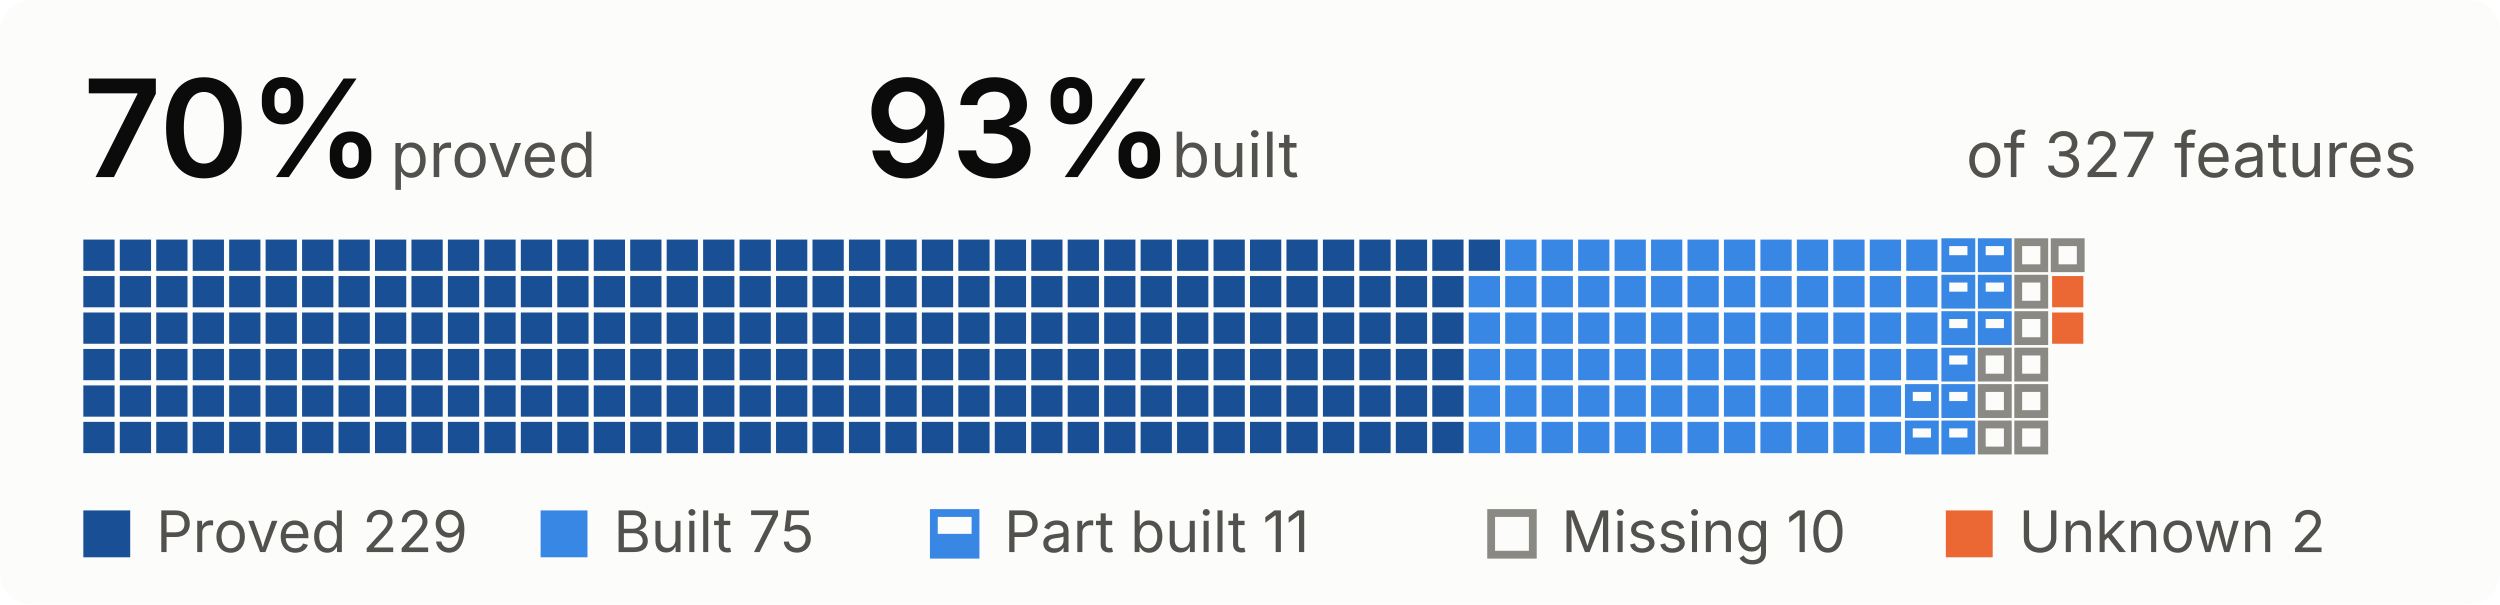
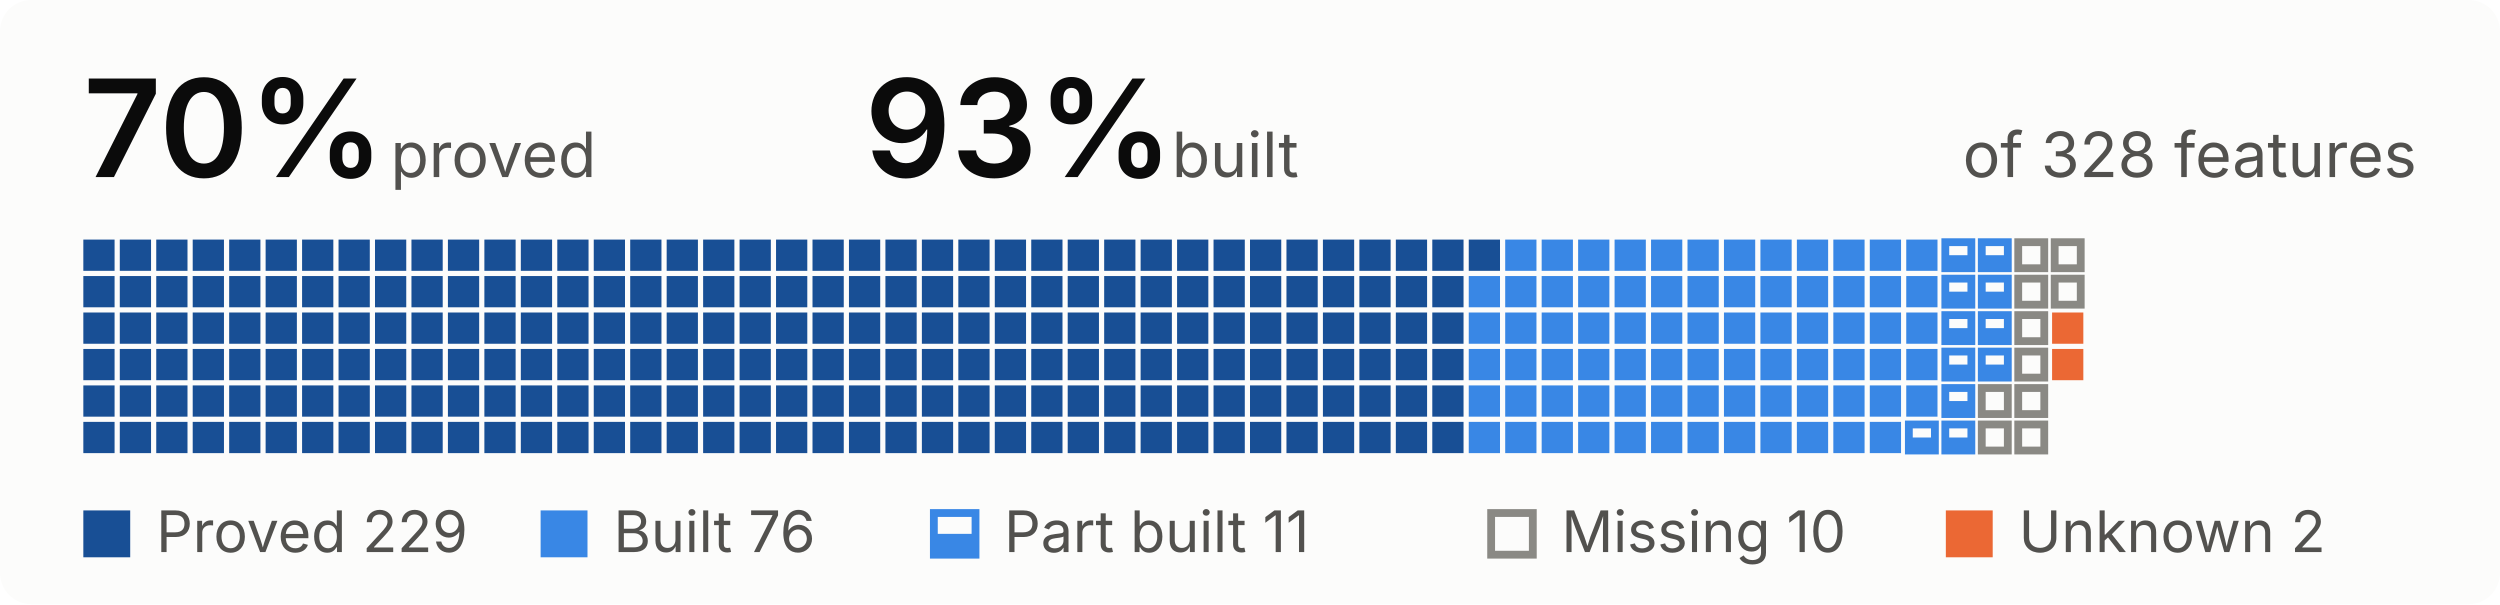
- <svg xmlns="http://www.w3.org/2000/svg" width="480" height="116" viewBox="0 0 480 116" role="img" aria-label="70 percent proved, 93 percent built, of 327 features">
+ <svg xmlns="http://www.w3.org/2000/svg" width="480" height="116" viewBox="0 0 480 116" role="img" aria-label="70 percent proved, 93 percent built, of 328 features">
  <style>
.bg{fill:#fcfcfb}.t{fill:#0b0b0b}.s{fill:#52514e}.rule{fill:#e1e0d9}
.proved{fill:#184f95}.built{fill:#3987e5}.unknown{fill:#eb6834}
.part-o{fill:none;stroke:#3987e5;stroke-width:1.5}.part-f{fill:#3987e5}
.missing{fill:none;stroke:#8a8984;stroke-width:1.5}
.pass{fill:#184f95}.fail{fill:#eb6834}.none{fill:none;stroke:#8a8984;stroke-width:1.5}
@media (prefers-color-scheme:dark){
.bg{fill:#1a1a19}.t{fill:#f0efec}.s{fill:#c3c2b7}.rule{fill:#383835}
.proved{fill:#86b6ef}.built{fill:#3987e5}.unknown{fill:#d95926}
.part-o{stroke:#3987e5}.part-f{fill:#3987e5}
.missing{stroke:#8d8c85}
.pass{fill:#86b6ef}.fail{fill:#d95926}.none{stroke:#8d8c85}
}
text{font-family:system-ui,-apple-system,"Segoe UI",sans-serif;font-size:12px}
.big{font-size:26px;font-weight:600}.b{font-weight:600}.xs{font-size:11px}
</style>
  <rect width="480" height="116" rx="6" class="bg" />
  <text x="16.0" y="34.0" class="t big">70%</text>
  <text x="75.0" y="34.0" class="s">proved</text>
  <text x="166.0" y="34.0" class="t big">93%</text>
  <text x="225.0" y="34.0" class="s">built</text>
-   <text x="464.0" y="34.0" class="s" text-anchor="end">of 327 features</text>
+   <text x="464.0" y="34.0" class="s" text-anchor="end">of 328 features</text>
  <rect x="16.0" y="46.0" width="6" height="6" class="proved" />
  <rect x="16.0" y="53.0" width="6" height="6" class="proved" />
  <rect x="16.0" y="60.0" width="6" height="6" class="proved" />
  <rect x="16.0" y="67.0" width="6" height="6" class="proved" />
  <rect x="16.0" y="74.0" width="6" height="6" class="proved" />
  <rect x="16.0" y="81.0" width="6" height="6" class="proved" />
  <rect x="23.0" y="46.0" width="6" height="6" class="proved" />
  <rect x="23.0" y="53.0" width="6" height="6" class="proved" />
  <rect x="23.0" y="60.0" width="6" height="6" class="proved" />
  <rect x="23.0" y="67.0" width="6" height="6" class="proved" />
  <rect x="23.0" y="74.0" width="6" height="6" class="proved" />
  <rect x="23.0" y="81.0" width="6" height="6" class="proved" />
  <rect x="30.0" y="46.0" width="6" height="6" class="proved" />
  <rect x="30.0" y="53.0" width="6" height="6" class="proved" />
  <rect x="30.0" y="60.0" width="6" height="6" class="proved" />
  <rect x="30.0" y="67.0" width="6" height="6" class="proved" />
  <rect x="30.0" y="74.0" width="6" height="6" class="proved" />
  <rect x="30.0" y="81.0" width="6" height="6" class="proved" />
  <rect x="37.0" y="46.0" width="6" height="6" class="proved" />
  <rect x="37.0" y="53.0" width="6" height="6" class="proved" />
  <rect x="37.0" y="60.0" width="6" height="6" class="proved" />
  <rect x="37.0" y="67.0" width="6" height="6" class="proved" />
  <rect x="37.0" y="74.0" width="6" height="6" class="proved" />
  <rect x="37.0" y="81.0" width="6" height="6" class="proved" />
  <rect x="44.0" y="46.0" width="6" height="6" class="proved" />
  <rect x="44.0" y="53.0" width="6" height="6" class="proved" />
  <rect x="44.0" y="60.0" width="6" height="6" class="proved" />
  <rect x="44.0" y="67.0" width="6" height="6" class="proved" />
  <rect x="44.0" y="74.0" width="6" height="6" class="proved" />
  <rect x="44.0" y="81.0" width="6" height="6" class="proved" />
  <rect x="51.0" y="46.0" width="6" height="6" class="proved" />
  <rect x="51.0" y="53.0" width="6" height="6" class="proved" />
  <rect x="51.0" y="60.0" width="6" height="6" class="proved" />
  <rect x="51.0" y="67.0" width="6" height="6" class="proved" />
  <rect x="51.0" y="74.0" width="6" height="6" class="proved" />
  <rect x="51.0" y="81.0" width="6" height="6" class="proved" />
  <rect x="58.0" y="46.0" width="6" height="6" class="proved" />
  <rect x="58.0" y="53.0" width="6" height="6" class="proved" />
  <rect x="58.0" y="60.0" width="6" height="6" class="proved" />
  <rect x="58.0" y="67.0" width="6" height="6" class="proved" />
  <rect x="58.0" y="74.0" width="6" height="6" class="proved" />
  <rect x="58.0" y="81.0" width="6" height="6" class="proved" />
  <rect x="65.0" y="46.0" width="6" height="6" class="proved" />
  <rect x="65.0" y="53.0" width="6" height="6" class="proved" />
  <rect x="65.0" y="60.0" width="6" height="6" class="proved" />
  <rect x="65.0" y="67.0" width="6" height="6" class="proved" />
  <rect x="65.0" y="74.0" width="6" height="6" class="proved" />
  <rect x="65.0" y="81.0" width="6" height="6" class="proved" />
  <rect x="72.0" y="46.0" width="6" height="6" class="proved" />
  <rect x="72.0" y="53.0" width="6" height="6" class="proved" />
  <rect x="72.0" y="60.0" width="6" height="6" class="proved" />
  <rect x="72.0" y="67.0" width="6" height="6" class="proved" />
  <rect x="72.0" y="74.0" width="6" height="6" class="proved" />
  <rect x="72.0" y="81.0" width="6" height="6" class="proved" />
  <rect x="79.0" y="46.0" width="6" height="6" class="proved" />
  <rect x="79.0" y="53.0" width="6" height="6" class="proved" />
  <rect x="79.0" y="60.0" width="6" height="6" class="proved" />
  <rect x="79.0" y="67.0" width="6" height="6" class="proved" />
  <rect x="79.0" y="74.0" width="6" height="6" class="proved" />
  <rect x="79.0" y="81.0" width="6" height="6" class="proved" />
  <rect x="86.0" y="46.0" width="6" height="6" class="proved" />
  <rect x="86.0" y="53.0" width="6" height="6" class="proved" />
  <rect x="86.0" y="60.0" width="6" height="6" class="proved" />
  <rect x="86.0" y="67.0" width="6" height="6" class="proved" />
  <rect x="86.0" y="74.0" width="6" height="6" class="proved" />
  <rect x="86.0" y="81.0" width="6" height="6" class="proved" />
  <rect x="93.0" y="46.0" width="6" height="6" class="proved" />
  <rect x="93.0" y="53.0" width="6" height="6" class="proved" />
  <rect x="93.0" y="60.0" width="6" height="6" class="proved" />
  <rect x="93.0" y="67.0" width="6" height="6" class="proved" />
  <rect x="93.0" y="74.0" width="6" height="6" class="proved" />
  <rect x="93.0" y="81.0" width="6" height="6" class="proved" />
  <rect x="100.0" y="46.0" width="6" height="6" class="proved" />
  <rect x="100.0" y="53.0" width="6" height="6" class="proved" />
  <rect x="100.0" y="60.0" width="6" height="6" class="proved" />
  <rect x="100.0" y="67.0" width="6" height="6" class="proved" />
  <rect x="100.0" y="74.0" width="6" height="6" class="proved" />
  <rect x="100.0" y="81.0" width="6" height="6" class="proved" />
  <rect x="107.0" y="46.0" width="6" height="6" class="proved" />
  <rect x="107.0" y="53.0" width="6" height="6" class="proved" />
  <rect x="107.0" y="60.0" width="6" height="6" class="proved" />
  <rect x="107.0" y="67.0" width="6" height="6" class="proved" />
  <rect x="107.0" y="74.0" width="6" height="6" class="proved" />
  <rect x="107.0" y="81.0" width="6" height="6" class="proved" />
  <rect x="114.0" y="46.0" width="6" height="6" class="proved" />
  <rect x="114.0" y="53.0" width="6" height="6" class="proved" />
  <rect x="114.0" y="60.0" width="6" height="6" class="proved" />
  <rect x="114.0" y="67.0" width="6" height="6" class="proved" />
  <rect x="114.0" y="74.0" width="6" height="6" class="proved" />
  <rect x="114.0" y="81.0" width="6" height="6" class="proved" />
  <rect x="121.0" y="46.0" width="6" height="6" class="proved" />
  <rect x="121.0" y="53.0" width="6" height="6" class="proved" />
  <rect x="121.0" y="60.0" width="6" height="6" class="proved" />
  <rect x="121.0" y="67.0" width="6" height="6" class="proved" />
  <rect x="121.0" y="74.0" width="6" height="6" class="proved" />
  <rect x="121.0" y="81.0" width="6" height="6" class="proved" />
  <rect x="128.0" y="46.0" width="6" height="6" class="proved" />
  <rect x="128.0" y="53.0" width="6" height="6" class="proved" />
  <rect x="128.0" y="60.0" width="6" height="6" class="proved" />
  <rect x="128.0" y="67.0" width="6" height="6" class="proved" />
  <rect x="128.0" y="74.0" width="6" height="6" class="proved" />
  <rect x="128.0" y="81.0" width="6" height="6" class="proved" />
  <rect x="135.0" y="46.0" width="6" height="6" class="proved" />
  <rect x="135.0" y="53.0" width="6" height="6" class="proved" />
  <rect x="135.0" y="60.0" width="6" height="6" class="proved" />
  <rect x="135.0" y="67.0" width="6" height="6" class="proved" />
  <rect x="135.0" y="74.0" width="6" height="6" class="proved" />
  <rect x="135.0" y="81.0" width="6" height="6" class="proved" />
  <rect x="142.0" y="46.0" width="6" height="6" class="proved" />
  <rect x="142.0" y="53.0" width="6" height="6" class="proved" />
  <rect x="142.0" y="60.0" width="6" height="6" class="proved" />
  <rect x="142.0" y="67.0" width="6" height="6" class="proved" />
  <rect x="142.0" y="74.0" width="6" height="6" class="proved" />
  <rect x="142.0" y="81.0" width="6" height="6" class="proved" />
  <rect x="149.0" y="46.0" width="6" height="6" class="proved" />
  <rect x="149.0" y="53.0" width="6" height="6" class="proved" />
  <rect x="149.0" y="60.0" width="6" height="6" class="proved" />
  <rect x="149.0" y="67.0" width="6" height="6" class="proved" />
  <rect x="149.0" y="74.0" width="6" height="6" class="proved" />
  <rect x="149.0" y="81.0" width="6" height="6" class="proved" />
  <rect x="156.0" y="46.0" width="6" height="6" class="proved" />
  <rect x="156.0" y="53.0" width="6" height="6" class="proved" />
  <rect x="156.0" y="60.0" width="6" height="6" class="proved" />
  <rect x="156.0" y="67.0" width="6" height="6" class="proved" />
  <rect x="156.0" y="74.0" width="6" height="6" class="proved" />
  <rect x="156.0" y="81.0" width="6" height="6" class="proved" />
  <rect x="163.0" y="46.0" width="6" height="6" class="proved" />
  <rect x="163.0" y="53.0" width="6" height="6" class="proved" />
  <rect x="163.0" y="60.0" width="6" height="6" class="proved" />
  <rect x="163.0" y="67.0" width="6" height="6" class="proved" />
  <rect x="163.0" y="74.0" width="6" height="6" class="proved" />
  <rect x="163.0" y="81.0" width="6" height="6" class="proved" />
  <rect x="170.0" y="46.0" width="6" height="6" class="proved" />
  <rect x="170.0" y="53.0" width="6" height="6" class="proved" />
  <rect x="170.0" y="60.0" width="6" height="6" class="proved" />
  <rect x="170.0" y="67.0" width="6" height="6" class="proved" />
  <rect x="170.0" y="74.0" width="6" height="6" class="proved" />
  <rect x="170.0" y="81.0" width="6" height="6" class="proved" />
  <rect x="177.0" y="46.0" width="6" height="6" class="proved" />
  <rect x="177.0" y="53.0" width="6" height="6" class="proved" />
  <rect x="177.0" y="60.0" width="6" height="6" class="proved" />
  <rect x="177.0" y="67.0" width="6" height="6" class="proved" />
  <rect x="177.0" y="74.0" width="6" height="6" class="proved" />
  <rect x="177.0" y="81.0" width="6" height="6" class="proved" />
  <rect x="184.0" y="46.0" width="6" height="6" class="proved" />
  <rect x="184.0" y="53.0" width="6" height="6" class="proved" />
  <rect x="184.0" y="60.0" width="6" height="6" class="proved" />
  <rect x="184.0" y="67.0" width="6" height="6" class="proved" />
  <rect x="184.0" y="74.0" width="6" height="6" class="proved" />
  <rect x="184.0" y="81.0" width="6" height="6" class="proved" />
  <rect x="191.0" y="46.0" width="6" height="6" class="proved" />
  <rect x="191.0" y="53.0" width="6" height="6" class="proved" />
  <rect x="191.0" y="60.0" width="6" height="6" class="proved" />
  <rect x="191.0" y="67.0" width="6" height="6" class="proved" />
  <rect x="191.0" y="74.0" width="6" height="6" class="proved" />
  <rect x="191.0" y="81.0" width="6" height="6" class="proved" />
  <rect x="198.0" y="46.0" width="6" height="6" class="proved" />
  <rect x="198.0" y="53.0" width="6" height="6" class="proved" />
  <rect x="198.0" y="60.0" width="6" height="6" class="proved" />
  <rect x="198.0" y="67.0" width="6" height="6" class="proved" />
  <rect x="198.0" y="74.0" width="6" height="6" class="proved" />
  <rect x="198.0" y="81.0" width="6" height="6" class="proved" />
  <rect x="205.0" y="46.0" width="6" height="6" class="proved" />
  <rect x="205.0" y="53.0" width="6" height="6" class="proved" />
  <rect x="205.0" y="60.0" width="6" height="6" class="proved" />
  <rect x="205.0" y="67.0" width="6" height="6" class="proved" />
  <rect x="205.0" y="74.0" width="6" height="6" class="proved" />
  <rect x="205.0" y="81.0" width="6" height="6" class="proved" />
  <rect x="212.0" y="46.0" width="6" height="6" class="proved" />
  <rect x="212.0" y="53.0" width="6" height="6" class="proved" />
  <rect x="212.0" y="60.0" width="6" height="6" class="proved" />
  <rect x="212.0" y="67.0" width="6" height="6" class="proved" />
  <rect x="212.0" y="74.0" width="6" height="6" class="proved" />
  <rect x="212.0" y="81.0" width="6" height="6" class="proved" />
  <rect x="219.0" y="46.0" width="6" height="6" class="proved" />
  <rect x="219.0" y="53.0" width="6" height="6" class="proved" />
  <rect x="219.0" y="60.0" width="6" height="6" class="proved" />
  <rect x="219.0" y="67.0" width="6" height="6" class="proved" />
  <rect x="219.0" y="74.0" width="6" height="6" class="proved" />
  <rect x="219.0" y="81.0" width="6" height="6" class="proved" />
  <rect x="226.0" y="46.0" width="6" height="6" class="proved" />
  <rect x="226.0" y="53.0" width="6" height="6" class="proved" />
  <rect x="226.0" y="60.0" width="6" height="6" class="proved" />
  <rect x="226.0" y="67.0" width="6" height="6" class="proved" />
  <rect x="226.0" y="74.0" width="6" height="6" class="proved" />
  <rect x="226.0" y="81.0" width="6" height="6" class="proved" />
  <rect x="233.0" y="46.0" width="6" height="6" class="proved" />
  <rect x="233.0" y="53.0" width="6" height="6" class="proved" />
  <rect x="233.0" y="60.0" width="6" height="6" class="proved" />
  <rect x="233.0" y="67.0" width="6" height="6" class="proved" />
  <rect x="233.0" y="74.0" width="6" height="6" class="proved" />
  <rect x="233.0" y="81.0" width="6" height="6" class="proved" />
  <rect x="240.0" y="46.0" width="6" height="6" class="proved" />
  <rect x="240.0" y="53.0" width="6" height="6" class="proved" />
  <rect x="240.0" y="60.0" width="6" height="6" class="proved" />
  <rect x="240.0" y="67.0" width="6" height="6" class="proved" />
  <rect x="240.0" y="74.0" width="6" height="6" class="proved" />
  <rect x="240.0" y="81.0" width="6" height="6" class="proved" />
  <rect x="247.0" y="46.0" width="6" height="6" class="proved" />
  <rect x="247.0" y="53.0" width="6" height="6" class="proved" />
  <rect x="247.0" y="60.0" width="6" height="6" class="proved" />
  <rect x="247.0" y="67.0" width="6" height="6" class="proved" />
  <rect x="247.0" y="74.0" width="6" height="6" class="proved" />
  <rect x="247.0" y="81.0" width="6" height="6" class="proved" />
  <rect x="254.0" y="46.0" width="6" height="6" class="proved" />
  <rect x="254.0" y="53.0" width="6" height="6" class="proved" />
  <rect x="254.0" y="60.0" width="6" height="6" class="proved" />
  <rect x="254.0" y="67.0" width="6" height="6" class="proved" />
  <rect x="254.0" y="74.0" width="6" height="6" class="proved" />
  <rect x="254.0" y="81.0" width="6" height="6" class="proved" />
  <rect x="261.0" y="46.0" width="6" height="6" class="proved" />
  <rect x="261.0" y="53.0" width="6" height="6" class="proved" />
  <rect x="261.0" y="60.0" width="6" height="6" class="proved" />
  <rect x="261.0" y="67.0" width="6" height="6" class="proved" />
  <rect x="261.0" y="74.0" width="6" height="6" class="proved" />
  <rect x="261.0" y="81.0" width="6" height="6" class="proved" />
  <rect x="268.0" y="46.0" width="6" height="6" class="proved" />
  <rect x="268.0" y="53.0" width="6" height="6" class="proved" />
  <rect x="268.0" y="60.0" width="6" height="6" class="proved" />
  <rect x="268.0" y="67.0" width="6" height="6" class="proved" />
  <rect x="268.0" y="74.0" width="6" height="6" class="proved" />
  <rect x="268.0" y="81.0" width="6" height="6" class="proved" />
  <rect x="275.0" y="46.0" width="6" height="6" class="proved" />
  <rect x="275.0" y="53.0" width="6" height="6" class="proved" />
  <rect x="275.0" y="60.0" width="6" height="6" class="proved" />
  <rect x="275.0" y="67.0" width="6" height="6" class="proved" />
  <rect x="275.0" y="74.0" width="6" height="6" class="proved" />
  <rect x="275.0" y="81.0" width="6" height="6" class="proved" />
  <rect x="282.0" y="46.0" width="6" height="6" class="proved" />
  <rect x="282.0" y="53.0" width="6" height="6" class="built" />
  <rect x="282.0" y="60.0" width="6" height="6" class="built" />
  <rect x="282.0" y="67.0" width="6" height="6" class="built" />
  <rect x="282.0" y="74.0" width="6" height="6" class="built" />
  <rect x="282.0" y="81.0" width="6" height="6" class="built" />
  <rect x="289.0" y="46.0" width="6" height="6" class="built" />
  <rect x="289.0" y="53.0" width="6" height="6" class="built" />
  <rect x="289.0" y="60.0" width="6" height="6" class="built" />
  <rect x="289.0" y="67.0" width="6" height="6" class="built" />
  <rect x="289.0" y="74.0" width="6" height="6" class="built" />
  <rect x="289.0" y="81.0" width="6" height="6" class="built" />
  <rect x="296.0" y="46.0" width="6" height="6" class="built" />
  <rect x="296.0" y="53.0" width="6" height="6" class="built" />
  <rect x="296.0" y="60.0" width="6" height="6" class="built" />
  <rect x="296.0" y="67.0" width="6" height="6" class="built" />
  <rect x="296.0" y="74.0" width="6" height="6" class="built" />
  <rect x="296.0" y="81.0" width="6" height="6" class="built" />
  <rect x="303.0" y="46.0" width="6" height="6" class="built" />
  <rect x="303.0" y="53.0" width="6" height="6" class="built" />
  <rect x="303.0" y="60.0" width="6" height="6" class="built" />
  <rect x="303.0" y="67.0" width="6" height="6" class="built" />
  <rect x="303.0" y="74.0" width="6" height="6" class="built" />
  <rect x="303.0" y="81.0" width="6" height="6" class="built" />
  <rect x="310.0" y="46.0" width="6" height="6" class="built" />
  <rect x="310.0" y="53.0" width="6" height="6" class="built" />
  <rect x="310.0" y="60.0" width="6" height="6" class="built" />
  <rect x="310.0" y="67.0" width="6" height="6" class="built" />
  <rect x="310.0" y="74.0" width="6" height="6" class="built" />
  <rect x="310.0" y="81.0" width="6" height="6" class="built" />
  <rect x="317.0" y="46.0" width="6" height="6" class="built" />
  <rect x="317.0" y="53.0" width="6" height="6" class="built" />
  <rect x="317.0" y="60.0" width="6" height="6" class="built" />
  <rect x="317.0" y="67.0" width="6" height="6" class="built" />
  <rect x="317.0" y="74.0" width="6" height="6" class="built" />
  <rect x="317.0" y="81.0" width="6" height="6" class="built" />
  <rect x="324.0" y="46.0" width="6" height="6" class="built" />
  <rect x="324.0" y="53.0" width="6" height="6" class="built" />
  <rect x="324.0" y="60.0" width="6" height="6" class="built" />
  <rect x="324.0" y="67.0" width="6" height="6" class="built" />
  <rect x="324.0" y="74.0" width="6" height="6" class="built" />
  <rect x="324.0" y="81.0" width="6" height="6" class="built" />
  <rect x="331.0" y="46.0" width="6" height="6" class="built" />
  <rect x="331.0" y="53.0" width="6" height="6" class="built" />
  <rect x="331.0" y="60.0" width="6" height="6" class="built" />
  <rect x="331.0" y="67.0" width="6" height="6" class="built" />
  <rect x="331.0" y="74.0" width="6" height="6" class="built" />
  <rect x="331.0" y="81.0" width="6" height="6" class="built" />
  <rect x="338.0" y="46.0" width="6" height="6" class="built" />
  <rect x="338.0" y="53.0" width="6" height="6" class="built" />
  <rect x="338.0" y="60.0" width="6" height="6" class="built" />
  <rect x="338.0" y="67.0" width="6" height="6" class="built" />
  <rect x="338.0" y="74.0" width="6" height="6" class="built" />
  <rect x="338.0" y="81.0" width="6" height="6" class="built" />
  <rect x="345.0" y="46.0" width="6" height="6" class="built" />
  <rect x="345.0" y="53.0" width="6" height="6" class="built" />
  <rect x="345.0" y="60.0" width="6" height="6" class="built" />
  <rect x="345.0" y="67.0" width="6" height="6" class="built" />
  <rect x="345.0" y="74.0" width="6" height="6" class="built" />
  <rect x="345.0" y="81.0" width="6" height="6" class="built" />
  <rect x="352.0" y="46.0" width="6" height="6" class="built" />
  <rect x="352.0" y="53.0" width="6" height="6" class="built" />
  <rect x="352.0" y="60.0" width="6" height="6" class="built" />
  <rect x="352.0" y="67.0" width="6" height="6" class="built" />
  <rect x="352.0" y="74.0" width="6" height="6" class="built" />
  <rect x="352.0" y="81.0" width="6" height="6" class="built" />
  <rect x="359.0" y="46.0" width="6" height="6" class="built" />
  <rect x="359.0" y="53.0" width="6" height="6" class="built" />
  <rect x="359.0" y="60.0" width="6" height="6" class="built" />
  <rect x="359.0" y="67.0" width="6" height="6" class="built" />
  <rect x="359.0" y="74.0" width="6" height="6" class="built" />
  <rect x="359.0" y="81.0" width="6" height="6" class="built" />
  <rect x="366.0" y="46.0" width="6" height="6" class="built" />
  <rect x="366.0" y="53.0" width="6" height="6" class="built" />
  <rect x="366.0" y="60.0" width="6" height="6" class="built" />
  <rect x="366.0" y="67.0" width="6" height="6" class="built" />
-   <rect x="366.5" y="74.5" width="5" height="5" fill="none" class="part-o" />
-   <rect x="366.0" y="77.0" width="6" height="3.0" class="part-f" />
+   <rect x="366.0" y="74.0" width="6" height="6" class="built" />
  <rect x="366.5" y="81.5" width="5" height="5" fill="none" class="part-o" />
  <rect x="366.0" y="84.0" width="6" height="3.0" class="part-f" />
  <rect x="373.5" y="46.5" width="5" height="5" fill="none" class="part-o" />
  <rect x="373.0" y="49.0" width="6" height="3.0" class="part-f" />
  <rect x="373.5" y="53.5" width="5" height="5" fill="none" class="part-o" />
  <rect x="373.0" y="56.0" width="6" height="3.0" class="part-f" />
  <rect x="373.5" y="60.5" width="5" height="5" fill="none" class="part-o" />
  <rect x="373.0" y="63.0" width="6" height="3.0" class="part-f" />
  <rect x="373.5" y="67.5" width="5" height="5" fill="none" class="part-o" />
  <rect x="373.0" y="70.0" width="6" height="3.0" class="part-f" />
  <rect x="373.5" y="74.5" width="5" height="5" fill="none" class="part-o" />
  <rect x="373.0" y="77.0" width="6" height="3.0" class="part-f" />
  <rect x="373.5" y="81.5" width="5" height="5" fill="none" class="part-o" />
  <rect x="373.0" y="84.0" width="6" height="3.0" class="part-f" />
  <rect x="380.5" y="46.5" width="5" height="5" fill="none" class="part-o" />
  <rect x="380.0" y="49.0" width="6" height="3.0" class="part-f" />
  <rect x="380.5" y="53.5" width="5" height="5" fill="none" class="part-o" />
  <rect x="380.0" y="56.0" width="6" height="3.0" class="part-f" />
  <rect x="380.5" y="60.5" width="5" height="5" fill="none" class="part-o" />
  <rect x="380.0" y="63.0" width="6" height="3.0" class="part-f" />
-   <rect x="380.5" y="67.5" width="5" height="5" fill="none" class="missing" />
+   <rect x="380.5" y="67.5" width="5" height="5" fill="none" class="part-o" />
+   <rect x="380.0" y="70.0" width="6" height="3.0" class="part-f" />
  <rect x="380.5" y="74.5" width="5" height="5" fill="none" class="missing" />
  <rect x="380.5" y="81.5" width="5" height="5" fill="none" class="missing" />
  <rect x="387.5" y="46.5" width="5" height="5" fill="none" class="missing" />
  <rect x="387.5" y="53.5" width="5" height="5" fill="none" class="missing" />
  <rect x="387.5" y="60.5" width="5" height="5" fill="none" class="missing" />
  <rect x="387.5" y="67.5" width="5" height="5" fill="none" class="missing" />
  <rect x="387.5" y="74.5" width="5" height="5" fill="none" class="missing" />
  <rect x="387.5" y="81.5" width="5" height="5" fill="none" class="missing" />
  <rect x="394.5" y="46.5" width="5" height="5" fill="none" class="missing" />
-   <rect x="394.0" y="53.0" width="6" height="6" class="unknown" />
+   <rect x="394.5" y="53.5" width="5" height="5" fill="none" class="missing" />
  <rect x="394.0" y="60.0" width="6" height="6" class="unknown" />
+   <rect x="394.0" y="67.0" width="6" height="6" class="unknown" />
  <rect x="16.0" y="98.0" width="9" height="9" class="proved" />
  <text x="30.0" y="106.0" class="s xs">Proved 229</text>
  <rect x="103.8" y="98.0" width="9" height="9" class="built" />
-   <text x="117.8" y="106.0" class="s xs">Built 75</text>
+   <text x="117.8" y="106.0" class="s xs">Built 76</text>
  <rect x="179.3" y="98.5" width="8" height="8" fill="none" class="part-o" />
  <rect x="178.8" y="102.5" width="9" height="4.5" class="part-f" />
  <text x="192.8" y="106.0" class="s xs">Part built 11</text>
  <rect x="286.3" y="98.5" width="8" height="8" fill="none" class="missing" />
  <text x="299.8" y="106.0" class="s xs">Missing 10</text>
  <rect x="373.6" y="98.0" width="9" height="9" class="unknown" />
  <text x="387.6" y="106.0" class="s xs">Unknown 2</text>
</svg>
